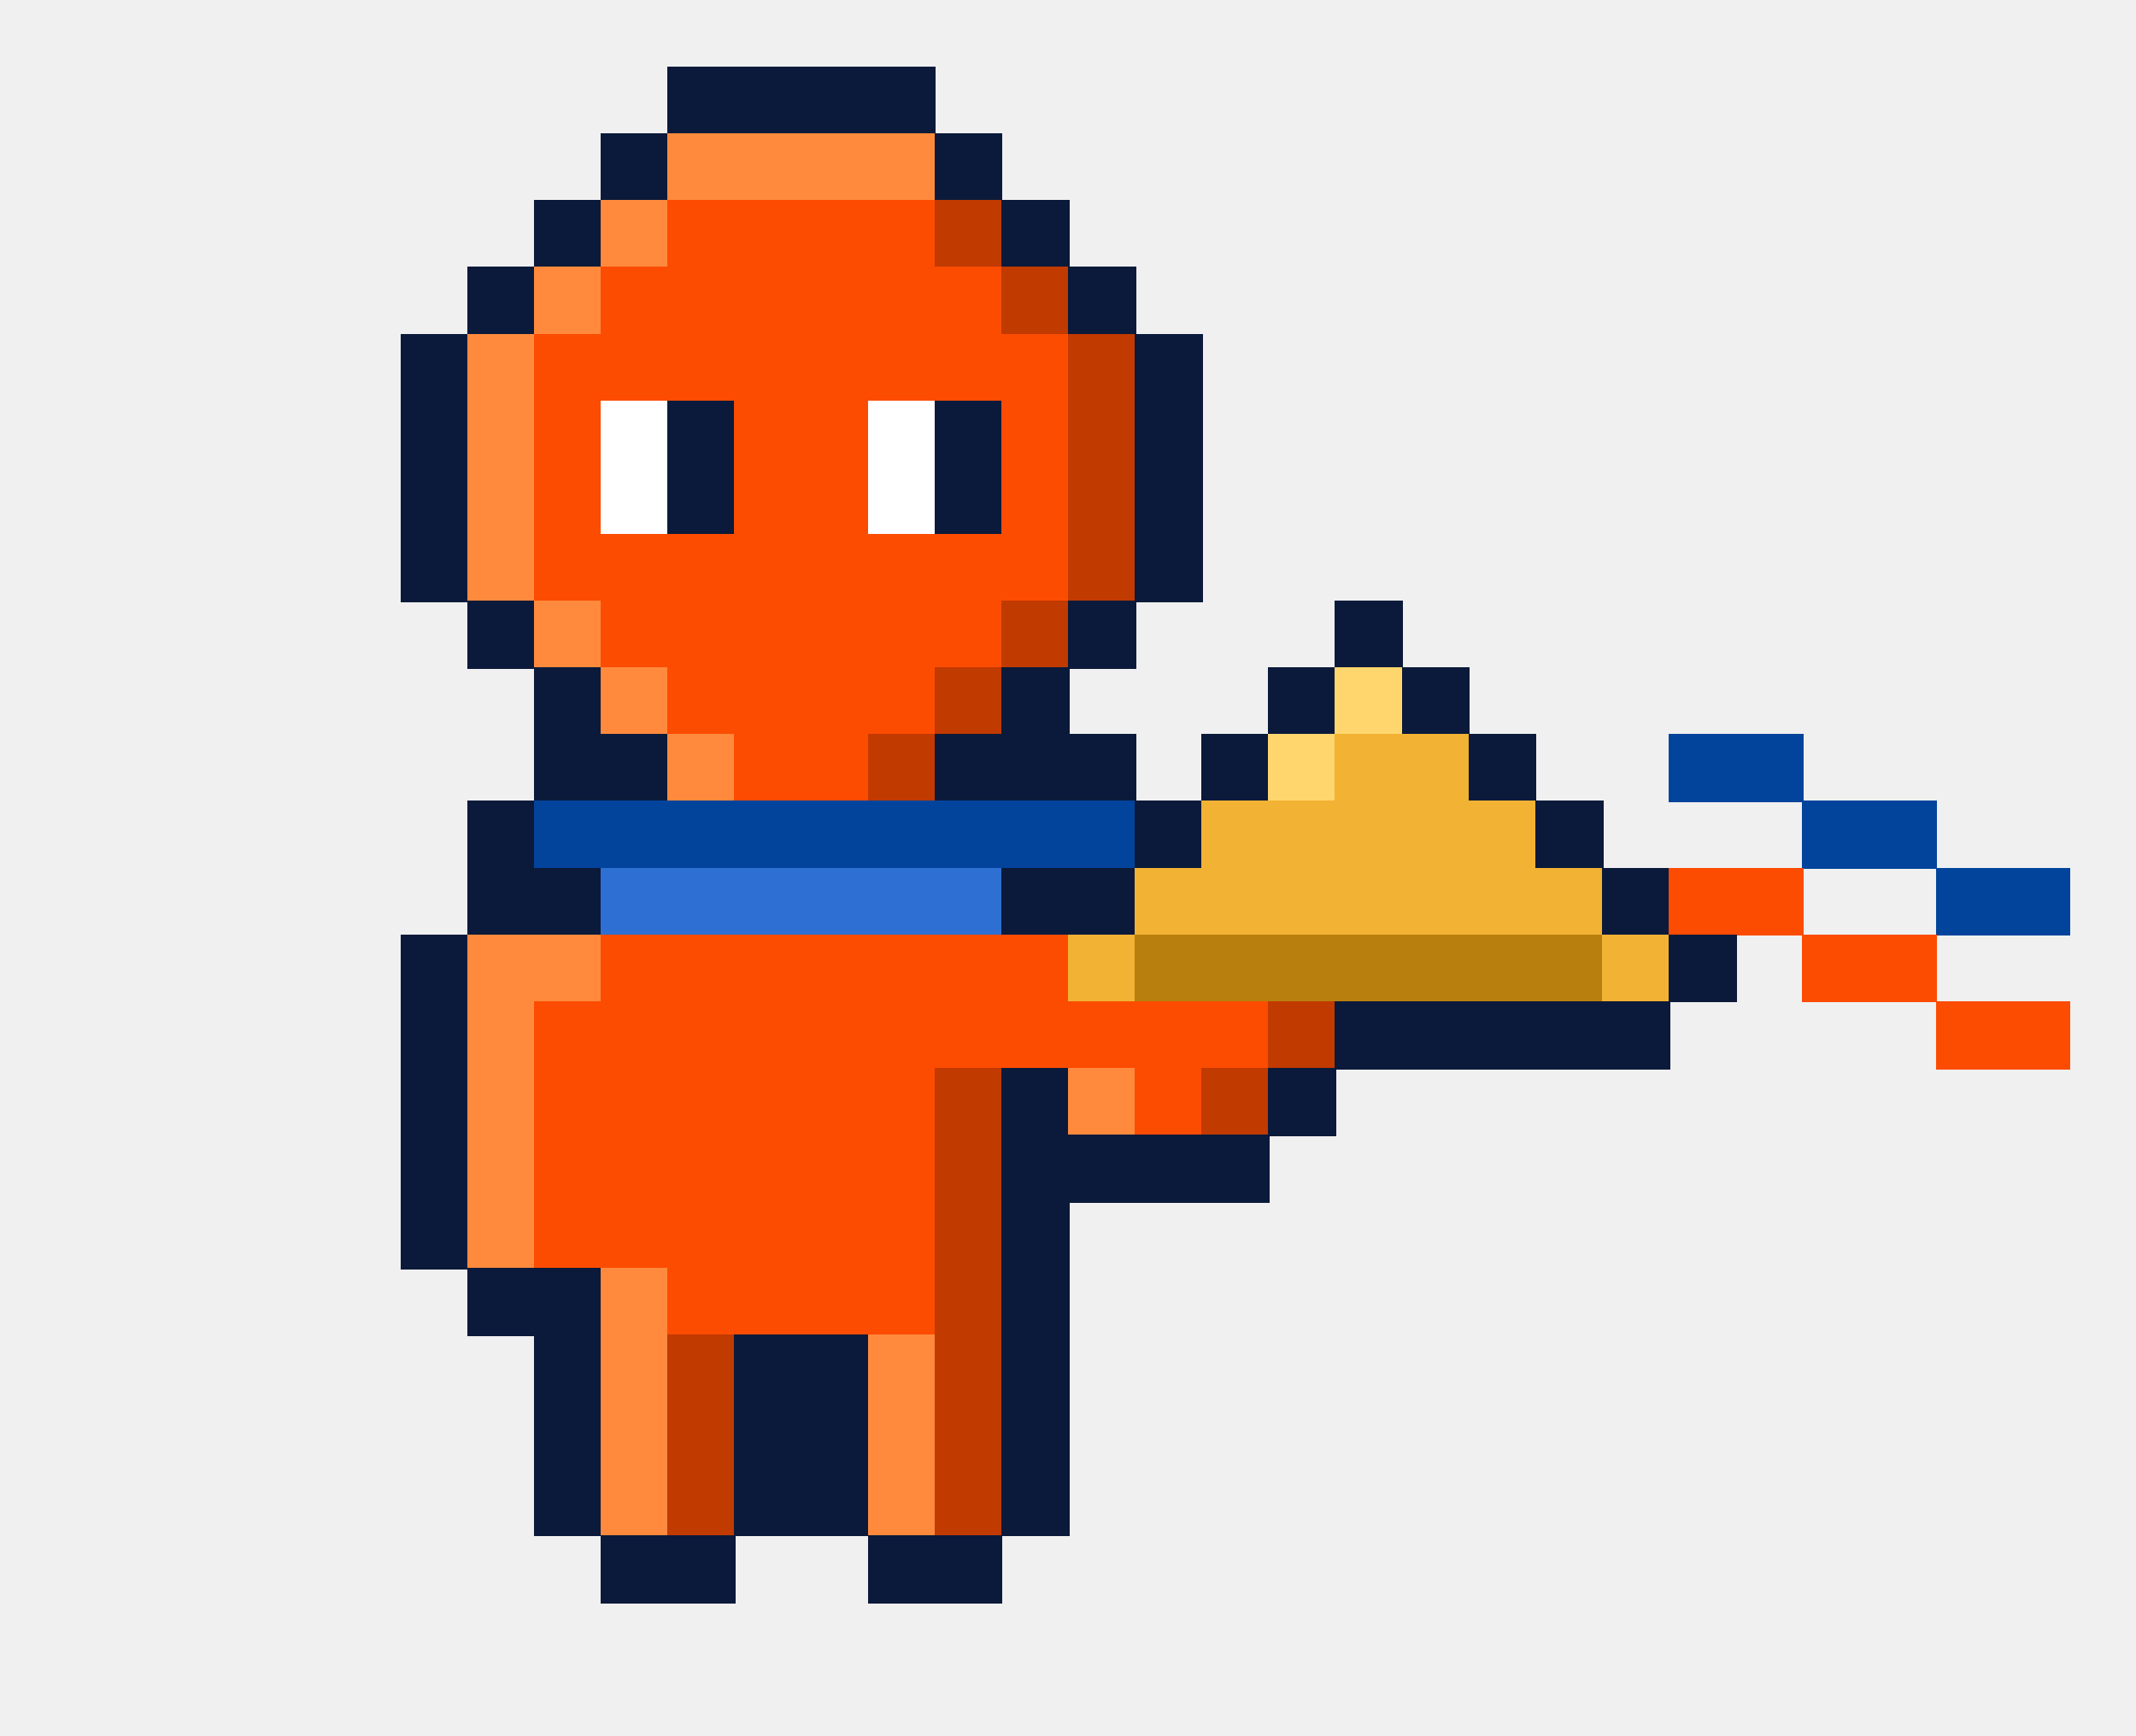
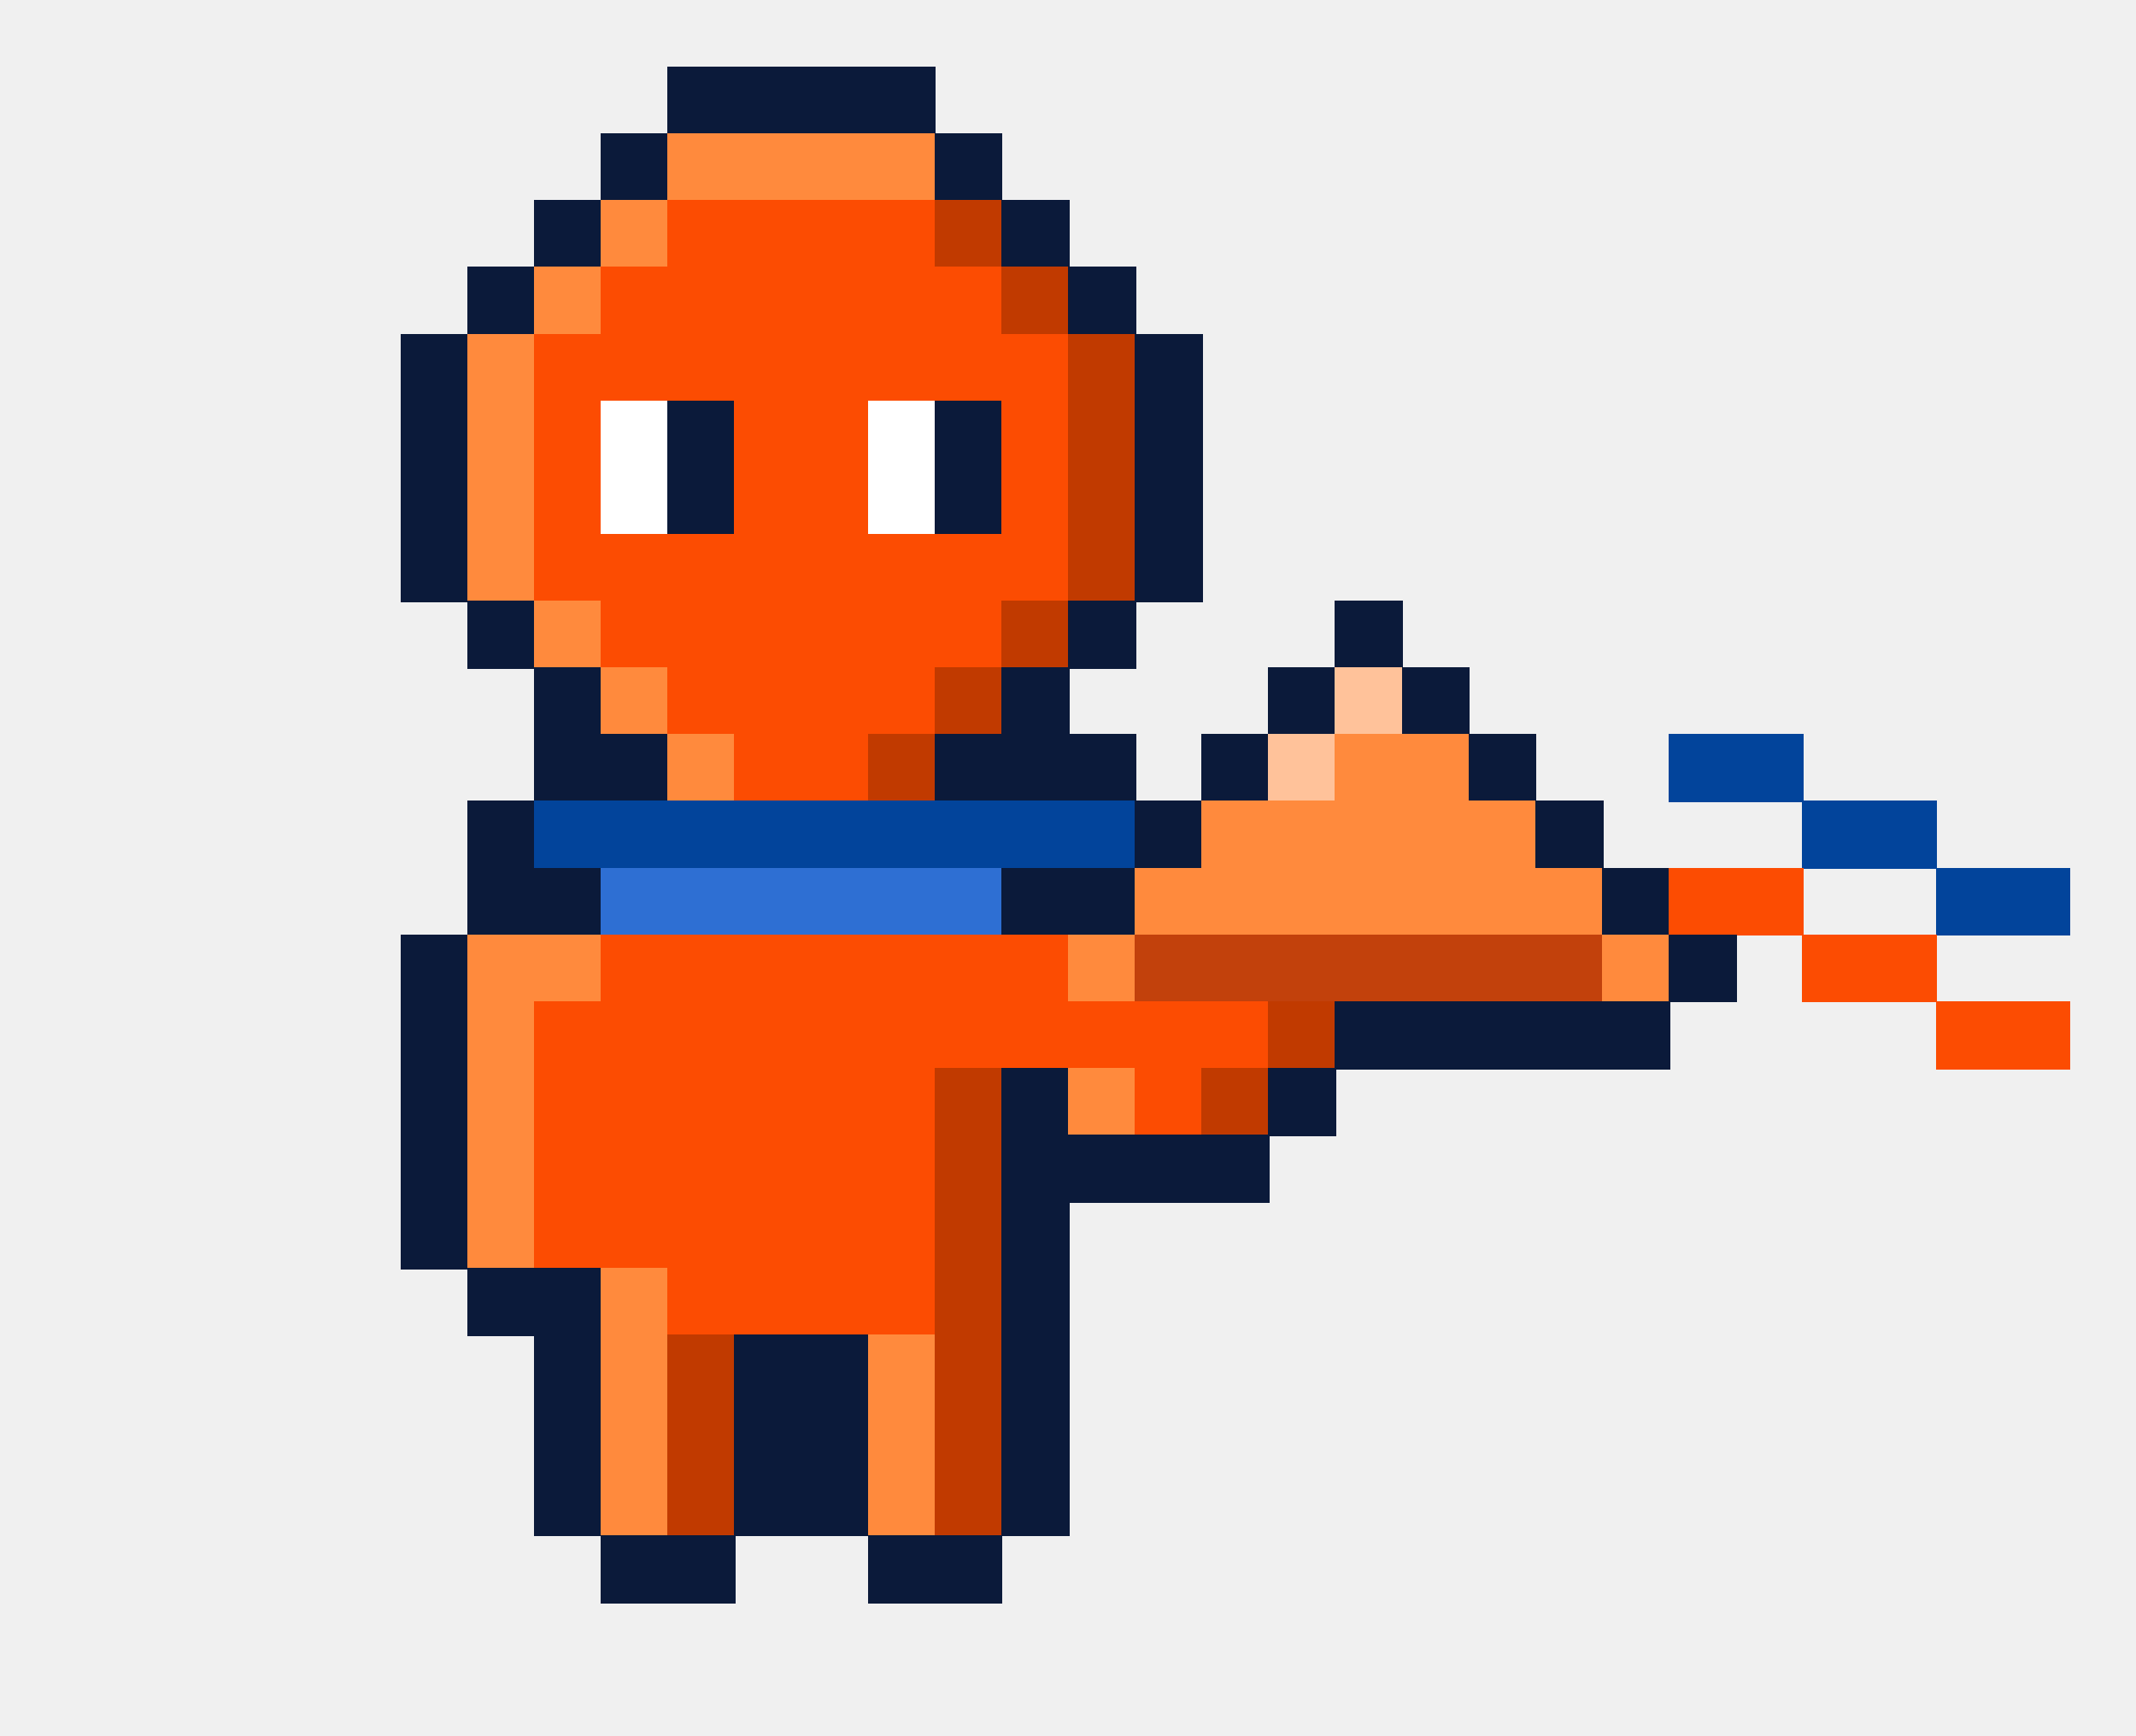
<svg xmlns="http://www.w3.org/2000/svg" viewBox="0 0 32 26" shape-rendering="crispEdges" role="img" aria-label="Néo et le prisme (PRISME)">
  <rect x="10" y="1" width="1.02" height="1.02" fill="#0B1A3A" />
  <rect x="11" y="1" width="1.02" height="1.02" fill="#0B1A3A" />
  <rect x="12" y="1" width="1.02" height="1.02" fill="#0B1A3A" />
  <rect x="13" y="1" width="1.02" height="1.02" fill="#0B1A3A" />
  <rect x="9" y="2" width="1.02" height="1.02" fill="#0B1A3A" />
  <rect x="10" y="2" width="1.02" height="1.02" fill="#FF8A3D" />
  <rect x="11" y="2" width="1.02" height="1.02" fill="#FF8A3D" />
  <rect x="12" y="2" width="1.02" height="1.02" fill="#FF8A3D" />
  <rect x="13" y="2" width="1.02" height="1.02" fill="#FF8A3D" />
  <rect x="14" y="2" width="1.02" height="1.02" fill="#0B1A3A" />
  <rect x="8" y="3" width="1.02" height="1.02" fill="#0B1A3A" />
  <rect x="9" y="3" width="1.02" height="1.02" fill="#FF8A3D" />
  <rect x="10" y="3" width="1.02" height="1.02" fill="#FC4C02" />
  <rect x="11" y="3" width="1.02" height="1.02" fill="#FC4C02" />
  <rect x="12" y="3" width="1.02" height="1.02" fill="#FC4C02" />
  <rect x="13" y="3" width="1.02" height="1.02" fill="#FC4C02" />
  <rect x="14" y="3" width="1.02" height="1.02" fill="#C13A00" />
  <rect x="15" y="3" width="1.02" height="1.02" fill="#0B1A3A" />
  <rect x="7" y="4" width="1.02" height="1.02" fill="#0B1A3A" />
  <rect x="8" y="4" width="1.02" height="1.02" fill="#FF8A3D" />
  <rect x="9" y="4" width="1.02" height="1.02" fill="#FC4C02" />
  <rect x="10" y="4" width="1.02" height="1.02" fill="#FC4C02" />
  <rect x="11" y="4" width="1.02" height="1.02" fill="#FC4C02" />
  <rect x="12" y="4" width="1.02" height="1.02" fill="#FC4C02" />
  <rect x="13" y="4" width="1.02" height="1.02" fill="#FC4C02" />
  <rect x="14" y="4" width="1.02" height="1.02" fill="#FC4C02" />
  <rect x="15" y="4" width="1.02" height="1.02" fill="#C13A00" />
  <rect x="16" y="4" width="1.02" height="1.02" fill="#0B1A3A" />
  <rect x="6" y="5" width="1.02" height="1.02" fill="#0B1A3A" />
  <rect x="7" y="5" width="1.02" height="1.02" fill="#FF8A3D" />
  <rect x="8" y="5" width="1.02" height="1.02" fill="#FC4C02" />
  <rect x="9" y="5" width="1.02" height="1.02" fill="#FC4C02" />
  <rect x="10" y="5" width="1.02" height="1.02" fill="#FC4C02" />
  <rect x="11" y="5" width="1.02" height="1.02" fill="#FC4C02" />
  <rect x="12" y="5" width="1.02" height="1.02" fill="#FC4C02" />
  <rect x="13" y="5" width="1.02" height="1.02" fill="#FC4C02" />
  <rect x="14" y="5" width="1.02" height="1.02" fill="#FC4C02" />
  <rect x="15" y="5" width="1.02" height="1.02" fill="#FC4C02" />
  <rect x="16" y="5" width="1.02" height="1.02" fill="#C13A00" />
  <rect x="17" y="5" width="1.02" height="1.02" fill="#0B1A3A" />
  <rect x="6" y="6" width="1.02" height="1.02" fill="#0B1A3A" />
  <rect x="7" y="6" width="1.02" height="1.02" fill="#FF8A3D" />
  <rect x="8" y="6" width="1.02" height="1.02" fill="#FC4C02" />
  <rect x="9" y="6" width="1.02" height="1.02" fill="#FFFFFF" />
  <rect x="10" y="6" width="1.02" height="1.02" fill="#0B1A3A" />
  <rect x="11" y="6" width="1.02" height="1.02" fill="#FC4C02" />
  <rect x="12" y="6" width="1.02" height="1.02" fill="#FC4C02" />
  <rect x="13" y="6" width="1.02" height="1.02" fill="#FFFFFF" />
  <rect x="14" y="6" width="1.02" height="1.02" fill="#0B1A3A" />
  <rect x="15" y="6" width="1.02" height="1.02" fill="#FC4C02" />
  <rect x="16" y="6" width="1.02" height="1.02" fill="#C13A00" />
  <rect x="17" y="6" width="1.02" height="1.02" fill="#0B1A3A" />
  <rect x="6" y="7" width="1.02" height="1.02" fill="#0B1A3A" />
  <rect x="7" y="7" width="1.02" height="1.02" fill="#FF8A3D" />
  <rect x="8" y="7" width="1.02" height="1.02" fill="#FC4C02" />
  <rect x="9" y="7" width="1.02" height="1.02" fill="#FFFFFF" />
  <rect x="10" y="7" width="1.02" height="1.02" fill="#0B1A3A" />
  <rect x="11" y="7" width="1.02" height="1.02" fill="#FC4C02" />
  <rect x="12" y="7" width="1.02" height="1.02" fill="#FC4C02" />
  <rect x="13" y="7" width="1.02" height="1.02" fill="#FFFFFF" />
  <rect x="14" y="7" width="1.02" height="1.02" fill="#0B1A3A" />
  <rect x="15" y="7" width="1.02" height="1.02" fill="#FC4C02" />
  <rect x="16" y="7" width="1.02" height="1.02" fill="#C13A00" />
  <rect x="17" y="7" width="1.02" height="1.02" fill="#0B1A3A" />
  <rect x="6" y="8" width="1.02" height="1.02" fill="#0B1A3A" />
  <rect x="7" y="8" width="1.02" height="1.02" fill="#FF8A3D" />
  <rect x="8" y="8" width="1.02" height="1.02" fill="#FC4C02" />
  <rect x="9" y="8" width="1.02" height="1.02" fill="#FC4C02" />
  <rect x="10" y="8" width="1.02" height="1.02" fill="#FC4C02" />
  <rect x="11" y="8" width="1.02" height="1.02" fill="#FC4C02" />
  <rect x="12" y="8" width="1.02" height="1.02" fill="#FC4C02" />
  <rect x="13" y="8" width="1.02" height="1.02" fill="#FC4C02" />
  <rect x="14" y="8" width="1.02" height="1.02" fill="#FC4C02" />
  <rect x="15" y="8" width="1.02" height="1.02" fill="#FC4C02" />
  <rect x="16" y="8" width="1.02" height="1.02" fill="#C13A00" />
  <rect x="17" y="8" width="1.02" height="1.02" fill="#0B1A3A" />
  <rect x="7" y="9" width="1.02" height="1.02" fill="#0B1A3A" />
  <rect x="8" y="9" width="1.02" height="1.02" fill="#FF8A3D" />
  <rect x="9" y="9" width="1.02" height="1.02" fill="#FC4C02" />
  <rect x="10" y="9" width="1.02" height="1.02" fill="#FC4C02" />
  <rect x="11" y="9" width="1.02" height="1.02" fill="#FC4C02" />
  <rect x="12" y="9" width="1.02" height="1.02" fill="#FC4C02" />
  <rect x="13" y="9" width="1.02" height="1.02" fill="#FC4C02" />
  <rect x="14" y="9" width="1.02" height="1.02" fill="#FC4C02" />
  <rect x="15" y="9" width="1.02" height="1.02" fill="#C13A00" />
  <rect x="16" y="9" width="1.02" height="1.02" fill="#0B1A3A" />
  <rect x="20" y="9" width="1.02" height="1.02" fill="#0B1A3A" />
  <rect x="8" y="10" width="1.02" height="1.02" fill="#0B1A3A" />
  <rect x="9" y="10" width="1.02" height="1.02" fill="#FF8A3D" />
  <rect x="10" y="10" width="1.02" height="1.02" fill="#FC4C02" />
  <rect x="11" y="10" width="1.02" height="1.02" fill="#FC4C02" />
  <rect x="12" y="10" width="1.02" height="1.02" fill="#FC4C02" />
  <rect x="13" y="10" width="1.02" height="1.02" fill="#FC4C02" />
  <rect x="14" y="10" width="1.02" height="1.02" fill="#C13A00" />
  <rect x="15" y="10" width="1.02" height="1.02" fill="#0B1A3A" />
  <rect x="19" y="10" width="1.02" height="1.02" fill="#0B1A3A" />
-   <rect x="20" y="10" width="1.02" height="1.02" fill="#FFD66E" />
+   <rect x="20" y="10" width="1.02" height="1.02" fill="#FFC29A" />
  <rect x="21" y="10" width="1.02" height="1.02" fill="#0B1A3A" />
  <rect x="8" y="11" width="1.02" height="1.02" fill="#0B1A3A" />
  <rect x="9" y="11" width="1.02" height="1.02" fill="#0B1A3A" />
  <rect x="10" y="11" width="1.02" height="1.02" fill="#FF8A3D" />
  <rect x="11" y="11" width="1.02" height="1.02" fill="#FC4C02" />
  <rect x="12" y="11" width="1.02" height="1.02" fill="#FC4C02" />
  <rect x="13" y="11" width="1.02" height="1.02" fill="#C13A00" />
  <rect x="14" y="11" width="1.02" height="1.02" fill="#0B1A3A" />
  <rect x="15" y="11" width="1.02" height="1.02" fill="#0B1A3A" />
  <rect x="16" y="11" width="1.02" height="1.02" fill="#0B1A3A" />
  <rect x="18" y="11" width="1.02" height="1.02" fill="#0B1A3A" />
-   <rect x="19" y="11" width="1.02" height="1.02" fill="#FFD66E" />
-   <rect x="20" y="11" width="1.02" height="1.02" fill="#F2B233" />
-   <rect x="21" y="11" width="1.02" height="1.02" fill="#F2B233" />
+   <rect x="19" y="11" width="1.02" height="1.02" fill="#FFC29A" />
+   <rect x="20" y="11" width="1.02" height="1.02" fill="#FF8A3D" />
+   <rect x="21" y="11" width="1.02" height="1.02" fill="#FF8A3D" />
  <rect x="22" y="11" width="1.02" height="1.02" fill="#0B1A3A" />
  <rect x="25" y="11" width="1.02" height="1.02" fill="#02449B" />
  <rect x="26" y="11" width="1.02" height="1.02" fill="#02449B" />
  <rect x="7" y="12" width="1.02" height="1.02" fill="#0B1A3A" />
  <rect x="8" y="12" width="1.02" height="1.02" fill="#02449B" />
  <rect x="9" y="12" width="1.02" height="1.02" fill="#02449B" />
  <rect x="10" y="12" width="1.02" height="1.02" fill="#02449B" />
  <rect x="11" y="12" width="1.02" height="1.02" fill="#02449B" />
  <rect x="12" y="12" width="1.02" height="1.02" fill="#02449B" />
  <rect x="13" y="12" width="1.02" height="1.02" fill="#02449B" />
  <rect x="14" y="12" width="1.02" height="1.02" fill="#02449B" />
  <rect x="15" y="12" width="1.02" height="1.02" fill="#02449B" />
  <rect x="16" y="12" width="1.02" height="1.02" fill="#02449B" />
  <rect x="17" y="12" width="1.02" height="1.02" fill="#0B1A3A" />
-   <rect x="18" y="12" width="1.02" height="1.02" fill="#F2B233" />
-   <rect x="19" y="12" width="1.02" height="1.02" fill="#F2B233" />
-   <rect x="20" y="12" width="1.02" height="1.02" fill="#F2B233" />
-   <rect x="21" y="12" width="1.02" height="1.02" fill="#F2B233" />
-   <rect x="22" y="12" width="1.02" height="1.02" fill="#F2B233" />
+   <rect x="18" y="12" width="1.02" height="1.02" fill="#FF8A3D" />
+   <rect x="19" y="12" width="1.02" height="1.02" fill="#FF8A3D" />
+   <rect x="20" y="12" width="1.02" height="1.02" fill="#FF8A3D" />
+   <rect x="21" y="12" width="1.02" height="1.02" fill="#FF8A3D" />
+   <rect x="22" y="12" width="1.02" height="1.02" fill="#FF8A3D" />
  <rect x="23" y="12" width="1.02" height="1.02" fill="#0B1A3A" />
  <rect x="27" y="12" width="1.02" height="1.02" fill="#02449B" />
  <rect x="28" y="12" width="1.02" height="1.02" fill="#02449B" />
  <rect x="7" y="13" width="1.02" height="1.02" fill="#0B1A3A" />
  <rect x="8" y="13" width="1.02" height="1.02" fill="#0B1A3A" />
  <rect x="9" y="13" width="1.02" height="1.02" fill="#2E6FD3" />
  <rect x="10" y="13" width="1.02" height="1.02" fill="#2E6FD3" />
  <rect x="11" y="13" width="1.02" height="1.02" fill="#2E6FD3" />
  <rect x="12" y="13" width="1.02" height="1.02" fill="#2E6FD3" />
  <rect x="13" y="13" width="1.02" height="1.02" fill="#2E6FD3" />
  <rect x="14" y="13" width="1.02" height="1.02" fill="#2E6FD3" />
  <rect x="15" y="13" width="1.02" height="1.02" fill="#0B1A3A" />
  <rect x="16" y="13" width="1.02" height="1.02" fill="#0B1A3A" />
-   <rect x="17" y="13" width="1.02" height="1.02" fill="#F2B233" />
-   <rect x="18" y="13" width="1.02" height="1.02" fill="#F2B233" />
-   <rect x="19" y="13" width="1.02" height="1.02" fill="#F2B233" />
-   <rect x="20" y="13" width="1.02" height="1.02" fill="#F2B233" />
-   <rect x="21" y="13" width="1.02" height="1.02" fill="#F2B233" />
-   <rect x="22" y="13" width="1.02" height="1.02" fill="#F2B233" />
-   <rect x="23" y="13" width="1.02" height="1.02" fill="#F2B233" />
+   <rect x="17" y="13" width="1.02" height="1.02" fill="#FF8A3D" />
+   <rect x="18" y="13" width="1.02" height="1.02" fill="#FF8A3D" />
+   <rect x="19" y="13" width="1.02" height="1.02" fill="#FF8A3D" />
+   <rect x="20" y="13" width="1.02" height="1.02" fill="#FF8A3D" />
+   <rect x="21" y="13" width="1.02" height="1.02" fill="#FF8A3D" />
+   <rect x="22" y="13" width="1.02" height="1.02" fill="#FF8A3D" />
+   <rect x="23" y="13" width="1.02" height="1.02" fill="#FF8A3D" />
  <rect x="24" y="13" width="1.02" height="1.02" fill="#0B1A3A" />
  <rect x="25" y="13" width="1.02" height="1.02" fill="#FC4C02" />
  <rect x="26" y="13" width="1.02" height="1.02" fill="#FC4C02" />
  <rect x="29" y="13" width="1.02" height="1.02" fill="#02449B" />
  <rect x="30" y="13" width="1.02" height="1.02" fill="#02449B" />
  <rect x="6" y="14" width="1.02" height="1.02" fill="#0B1A3A" />
  <rect x="7" y="14" width="1.02" height="1.02" fill="#FF8A3D" />
  <rect x="8" y="14" width="1.02" height="1.02" fill="#FF8A3D" />
  <rect x="9" y="14" width="1.02" height="1.02" fill="#FC4C02" />
  <rect x="10" y="14" width="1.02" height="1.02" fill="#FC4C02" />
  <rect x="11" y="14" width="1.02" height="1.02" fill="#FC4C02" />
  <rect x="12" y="14" width="1.02" height="1.02" fill="#FC4C02" />
  <rect x="13" y="14" width="1.02" height="1.02" fill="#FC4C02" />
  <rect x="14" y="14" width="1.02" height="1.02" fill="#FC4C02" />
  <rect x="15" y="14" width="1.02" height="1.02" fill="#FC4C02" />
-   <rect x="16" y="14" width="1.02" height="1.02" fill="#F2B233" />
-   <rect x="17" y="14" width="1.02" height="1.02" fill="#B97F0E" />
-   <rect x="18" y="14" width="1.02" height="1.02" fill="#B97F0E" />
-   <rect x="19" y="14" width="1.02" height="1.02" fill="#B97F0E" />
-   <rect x="20" y="14" width="1.02" height="1.02" fill="#B97F0E" />
-   <rect x="21" y="14" width="1.02" height="1.02" fill="#B97F0E" />
-   <rect x="22" y="14" width="1.02" height="1.02" fill="#B97F0E" />
-   <rect x="23" y="14" width="1.02" height="1.02" fill="#B97F0E" />
-   <rect x="24" y="14" width="1.02" height="1.02" fill="#F2B233" />
+   <rect x="16" y="14" width="1.02" height="1.02" fill="#FF8A3D" />
+   <rect x="17" y="14" width="1.02" height="1.02" fill="#C2410C" />
+   <rect x="18" y="14" width="1.02" height="1.02" fill="#C2410C" />
+   <rect x="19" y="14" width="1.02" height="1.02" fill="#C2410C" />
+   <rect x="20" y="14" width="1.02" height="1.02" fill="#C2410C" />
+   <rect x="21" y="14" width="1.02" height="1.02" fill="#C2410C" />
+   <rect x="22" y="14" width="1.02" height="1.02" fill="#C2410C" />
+   <rect x="23" y="14" width="1.02" height="1.02" fill="#C2410C" />
+   <rect x="24" y="14" width="1.02" height="1.02" fill="#FF8A3D" />
  <rect x="25" y="14" width="1.02" height="1.02" fill="#0B1A3A" />
  <rect x="27" y="14" width="1.02" height="1.02" fill="#FC4C02" />
  <rect x="28" y="14" width="1.02" height="1.02" fill="#FC4C02" />
  <rect x="6" y="15" width="1.02" height="1.02" fill="#0B1A3A" />
  <rect x="7" y="15" width="1.02" height="1.02" fill="#FF8A3D" />
  <rect x="8" y="15" width="1.02" height="1.02" fill="#FC4C02" />
  <rect x="9" y="15" width="1.02" height="1.02" fill="#FC4C02" />
  <rect x="10" y="15" width="1.02" height="1.02" fill="#FC4C02" />
  <rect x="11" y="15" width="1.02" height="1.02" fill="#FC4C02" />
  <rect x="12" y="15" width="1.02" height="1.02" fill="#FC4C02" />
  <rect x="13" y="15" width="1.02" height="1.02" fill="#FC4C02" />
  <rect x="14" y="15" width="1.02" height="1.02" fill="#FC4C02" />
  <rect x="15" y="15" width="1.02" height="1.02" fill="#FC4C02" />
  <rect x="16" y="15" width="1.02" height="1.02" fill="#FC4C02" />
  <rect x="17" y="15" width="1.02" height="1.02" fill="#FC4C02" />
  <rect x="18" y="15" width="1.02" height="1.02" fill="#FC4C02" />
  <rect x="19" y="15" width="1.02" height="1.02" fill="#C13A00" />
  <rect x="20" y="15" width="1.02" height="1.02" fill="#0B1A3A" />
  <rect x="21" y="15" width="1.02" height="1.02" fill="#0B1A3A" />
  <rect x="22" y="15" width="1.02" height="1.02" fill="#0B1A3A" />
  <rect x="23" y="15" width="1.02" height="1.02" fill="#0B1A3A" />
  <rect x="24" y="15" width="1.02" height="1.02" fill="#0B1A3A" />
  <rect x="29" y="15" width="1.02" height="1.02" fill="#FC4C02" />
  <rect x="30" y="15" width="1.02" height="1.02" fill="#FC4C02" />
  <rect x="6" y="16" width="1.02" height="1.02" fill="#0B1A3A" />
  <rect x="7" y="16" width="1.02" height="1.02" fill="#FF8A3D" />
  <rect x="8" y="16" width="1.02" height="1.02" fill="#FC4C02" />
  <rect x="9" y="16" width="1.02" height="1.02" fill="#FC4C02" />
  <rect x="10" y="16" width="1.02" height="1.02" fill="#FC4C02" />
  <rect x="11" y="16" width="1.02" height="1.02" fill="#FC4C02" />
  <rect x="12" y="16" width="1.02" height="1.02" fill="#FC4C02" />
  <rect x="13" y="16" width="1.02" height="1.02" fill="#FC4C02" />
  <rect x="14" y="16" width="1.02" height="1.02" fill="#C13A00" />
  <rect x="15" y="16" width="1.02" height="1.02" fill="#0B1A3A" />
  <rect x="16" y="16" width="1.02" height="1.02" fill="#FF8A3D" />
  <rect x="17" y="16" width="1.02" height="1.02" fill="#FC4C02" />
  <rect x="18" y="16" width="1.02" height="1.02" fill="#C13A00" />
  <rect x="19" y="16" width="1.02" height="1.02" fill="#0B1A3A" />
  <rect x="6" y="17" width="1.02" height="1.02" fill="#0B1A3A" />
  <rect x="7" y="17" width="1.02" height="1.02" fill="#FF8A3D" />
  <rect x="8" y="17" width="1.02" height="1.02" fill="#FC4C02" />
  <rect x="9" y="17" width="1.02" height="1.02" fill="#FC4C02" />
  <rect x="10" y="17" width="1.02" height="1.02" fill="#FC4C02" />
  <rect x="11" y="17" width="1.02" height="1.02" fill="#FC4C02" />
  <rect x="12" y="17" width="1.02" height="1.02" fill="#FC4C02" />
  <rect x="13" y="17" width="1.02" height="1.02" fill="#FC4C02" />
  <rect x="14" y="17" width="1.02" height="1.02" fill="#C13A00" />
  <rect x="15" y="17" width="1.02" height="1.02" fill="#0B1A3A" />
  <rect x="16" y="17" width="1.02" height="1.02" fill="#0B1A3A" />
  <rect x="17" y="17" width="1.02" height="1.02" fill="#0B1A3A" />
  <rect x="18" y="17" width="1.02" height="1.02" fill="#0B1A3A" />
  <rect x="6" y="18" width="1.02" height="1.02" fill="#0B1A3A" />
  <rect x="7" y="18" width="1.02" height="1.02" fill="#FF8A3D" />
  <rect x="8" y="18" width="1.02" height="1.02" fill="#FC4C02" />
  <rect x="9" y="18" width="1.02" height="1.02" fill="#FC4C02" />
  <rect x="10" y="18" width="1.02" height="1.02" fill="#FC4C02" />
  <rect x="11" y="18" width="1.02" height="1.02" fill="#FC4C02" />
  <rect x="12" y="18" width="1.02" height="1.02" fill="#FC4C02" />
  <rect x="13" y="18" width="1.02" height="1.02" fill="#FC4C02" />
  <rect x="14" y="18" width="1.02" height="1.02" fill="#C13A00" />
  <rect x="15" y="18" width="1.02" height="1.02" fill="#0B1A3A" />
  <rect x="7" y="19" width="1.02" height="1.02" fill="#0B1A3A" />
  <rect x="8" y="19" width="1.02" height="1.02" fill="#0B1A3A" />
  <rect x="9" y="19" width="1.02" height="1.02" fill="#FF8A3D" />
  <rect x="10" y="19" width="1.02" height="1.02" fill="#FC4C02" />
  <rect x="11" y="19" width="1.02" height="1.02" fill="#FC4C02" />
  <rect x="12" y="19" width="1.02" height="1.02" fill="#FC4C02" />
  <rect x="13" y="19" width="1.02" height="1.02" fill="#FC4C02" />
  <rect x="14" y="19" width="1.02" height="1.02" fill="#C13A00" />
  <rect x="15" y="19" width="1.02" height="1.02" fill="#0B1A3A" />
  <rect x="8" y="20" width="1.02" height="1.02" fill="#0B1A3A" />
  <rect x="9" y="20" width="1.02" height="1.02" fill="#FF8A3D" />
  <rect x="10" y="20" width="1.02" height="1.02" fill="#C13A00" />
  <rect x="11" y="20" width="1.02" height="1.02" fill="#0B1A3A" />
  <rect x="12" y="20" width="1.02" height="1.02" fill="#0B1A3A" />
  <rect x="13" y="20" width="1.02" height="1.02" fill="#FF8A3D" />
  <rect x="14" y="20" width="1.02" height="1.02" fill="#C13A00" />
  <rect x="15" y="20" width="1.02" height="1.02" fill="#0B1A3A" />
  <rect x="8" y="21" width="1.02" height="1.02" fill="#0B1A3A" />
  <rect x="9" y="21" width="1.02" height="1.02" fill="#FF8A3D" />
  <rect x="10" y="21" width="1.02" height="1.02" fill="#C13A00" />
  <rect x="11" y="21" width="1.02" height="1.02" fill="#0B1A3A" />
  <rect x="12" y="21" width="1.02" height="1.02" fill="#0B1A3A" />
  <rect x="13" y="21" width="1.02" height="1.02" fill="#FF8A3D" />
  <rect x="14" y="21" width="1.02" height="1.02" fill="#C13A00" />
  <rect x="15" y="21" width="1.02" height="1.02" fill="#0B1A3A" />
  <rect x="8" y="22" width="1.02" height="1.02" fill="#0B1A3A" />
  <rect x="9" y="22" width="1.02" height="1.02" fill="#FF8A3D" />
  <rect x="10" y="22" width="1.02" height="1.02" fill="#C13A00" />
  <rect x="11" y="22" width="1.02" height="1.02" fill="#0B1A3A" />
  <rect x="12" y="22" width="1.02" height="1.02" fill="#0B1A3A" />
  <rect x="13" y="22" width="1.02" height="1.02" fill="#FF8A3D" />
  <rect x="14" y="22" width="1.02" height="1.02" fill="#C13A00" />
  <rect x="15" y="22" width="1.02" height="1.02" fill="#0B1A3A" />
  <rect x="9" y="23" width="1.02" height="1.02" fill="#0B1A3A" />
  <rect x="10" y="23" width="1.02" height="1.02" fill="#0B1A3A" />
  <rect x="13" y="23" width="1.02" height="1.02" fill="#0B1A3A" />
  <rect x="14" y="23" width="1.02" height="1.02" fill="#0B1A3A" />
</svg>
